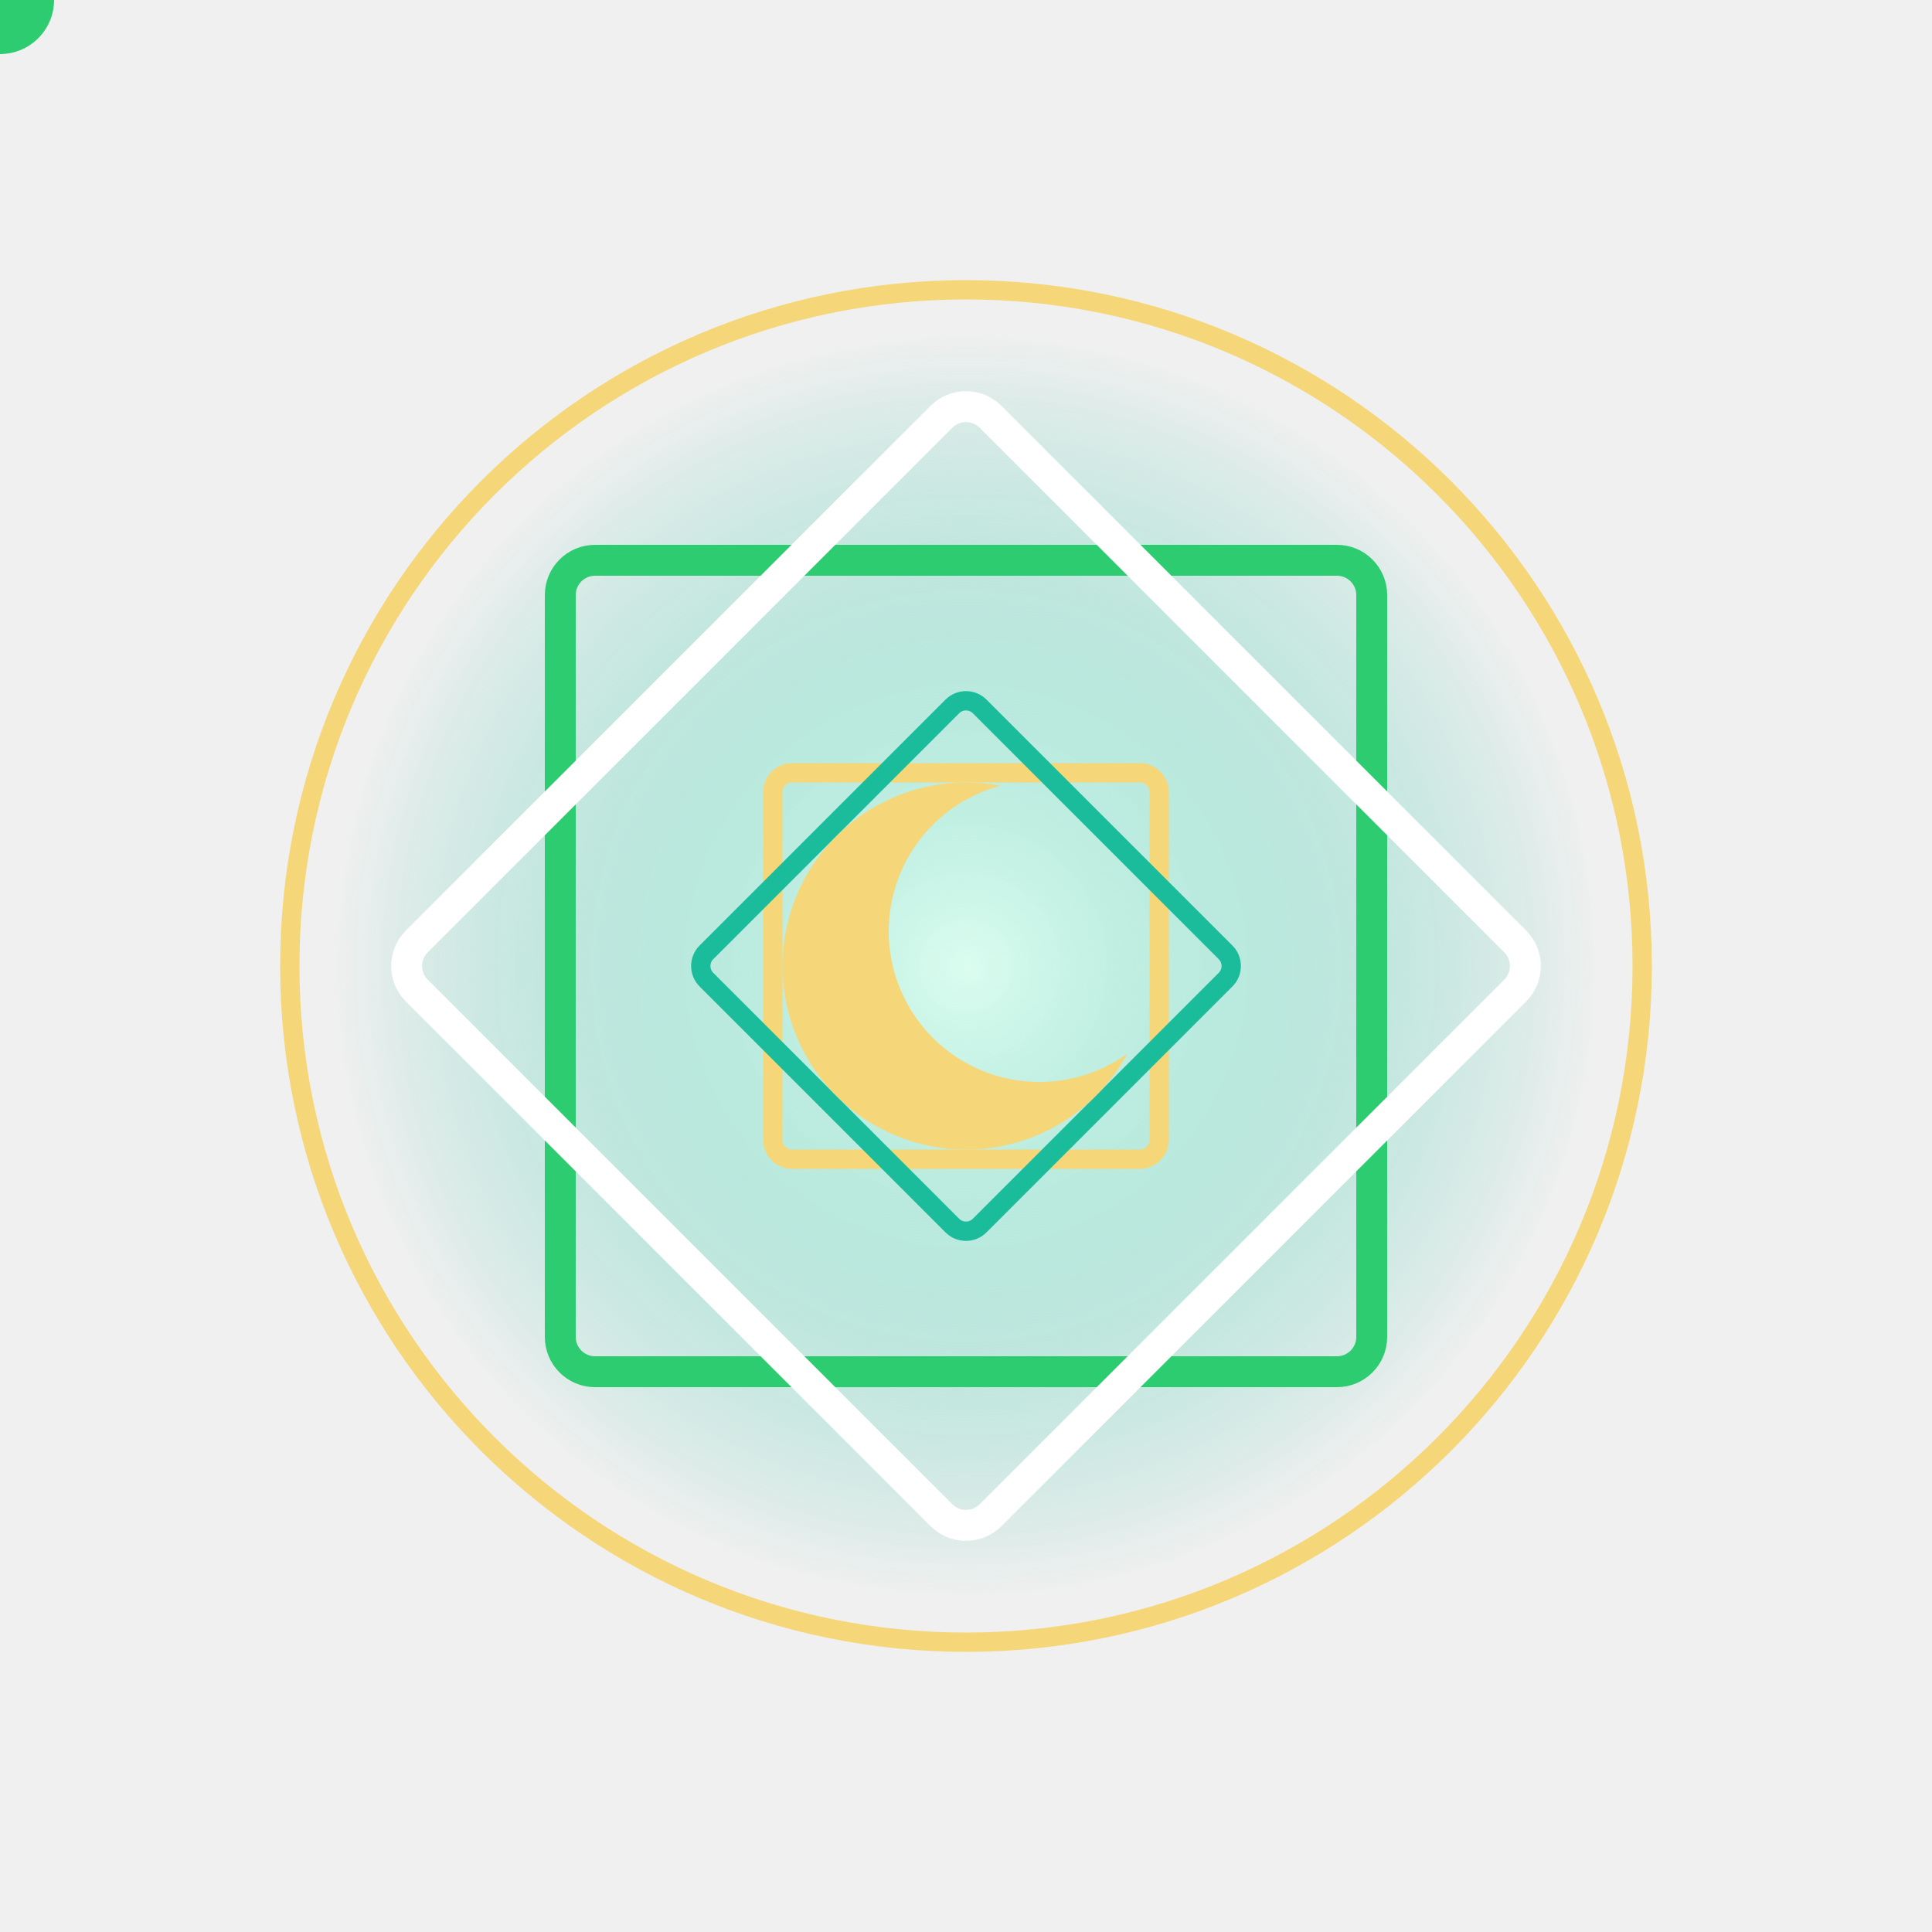
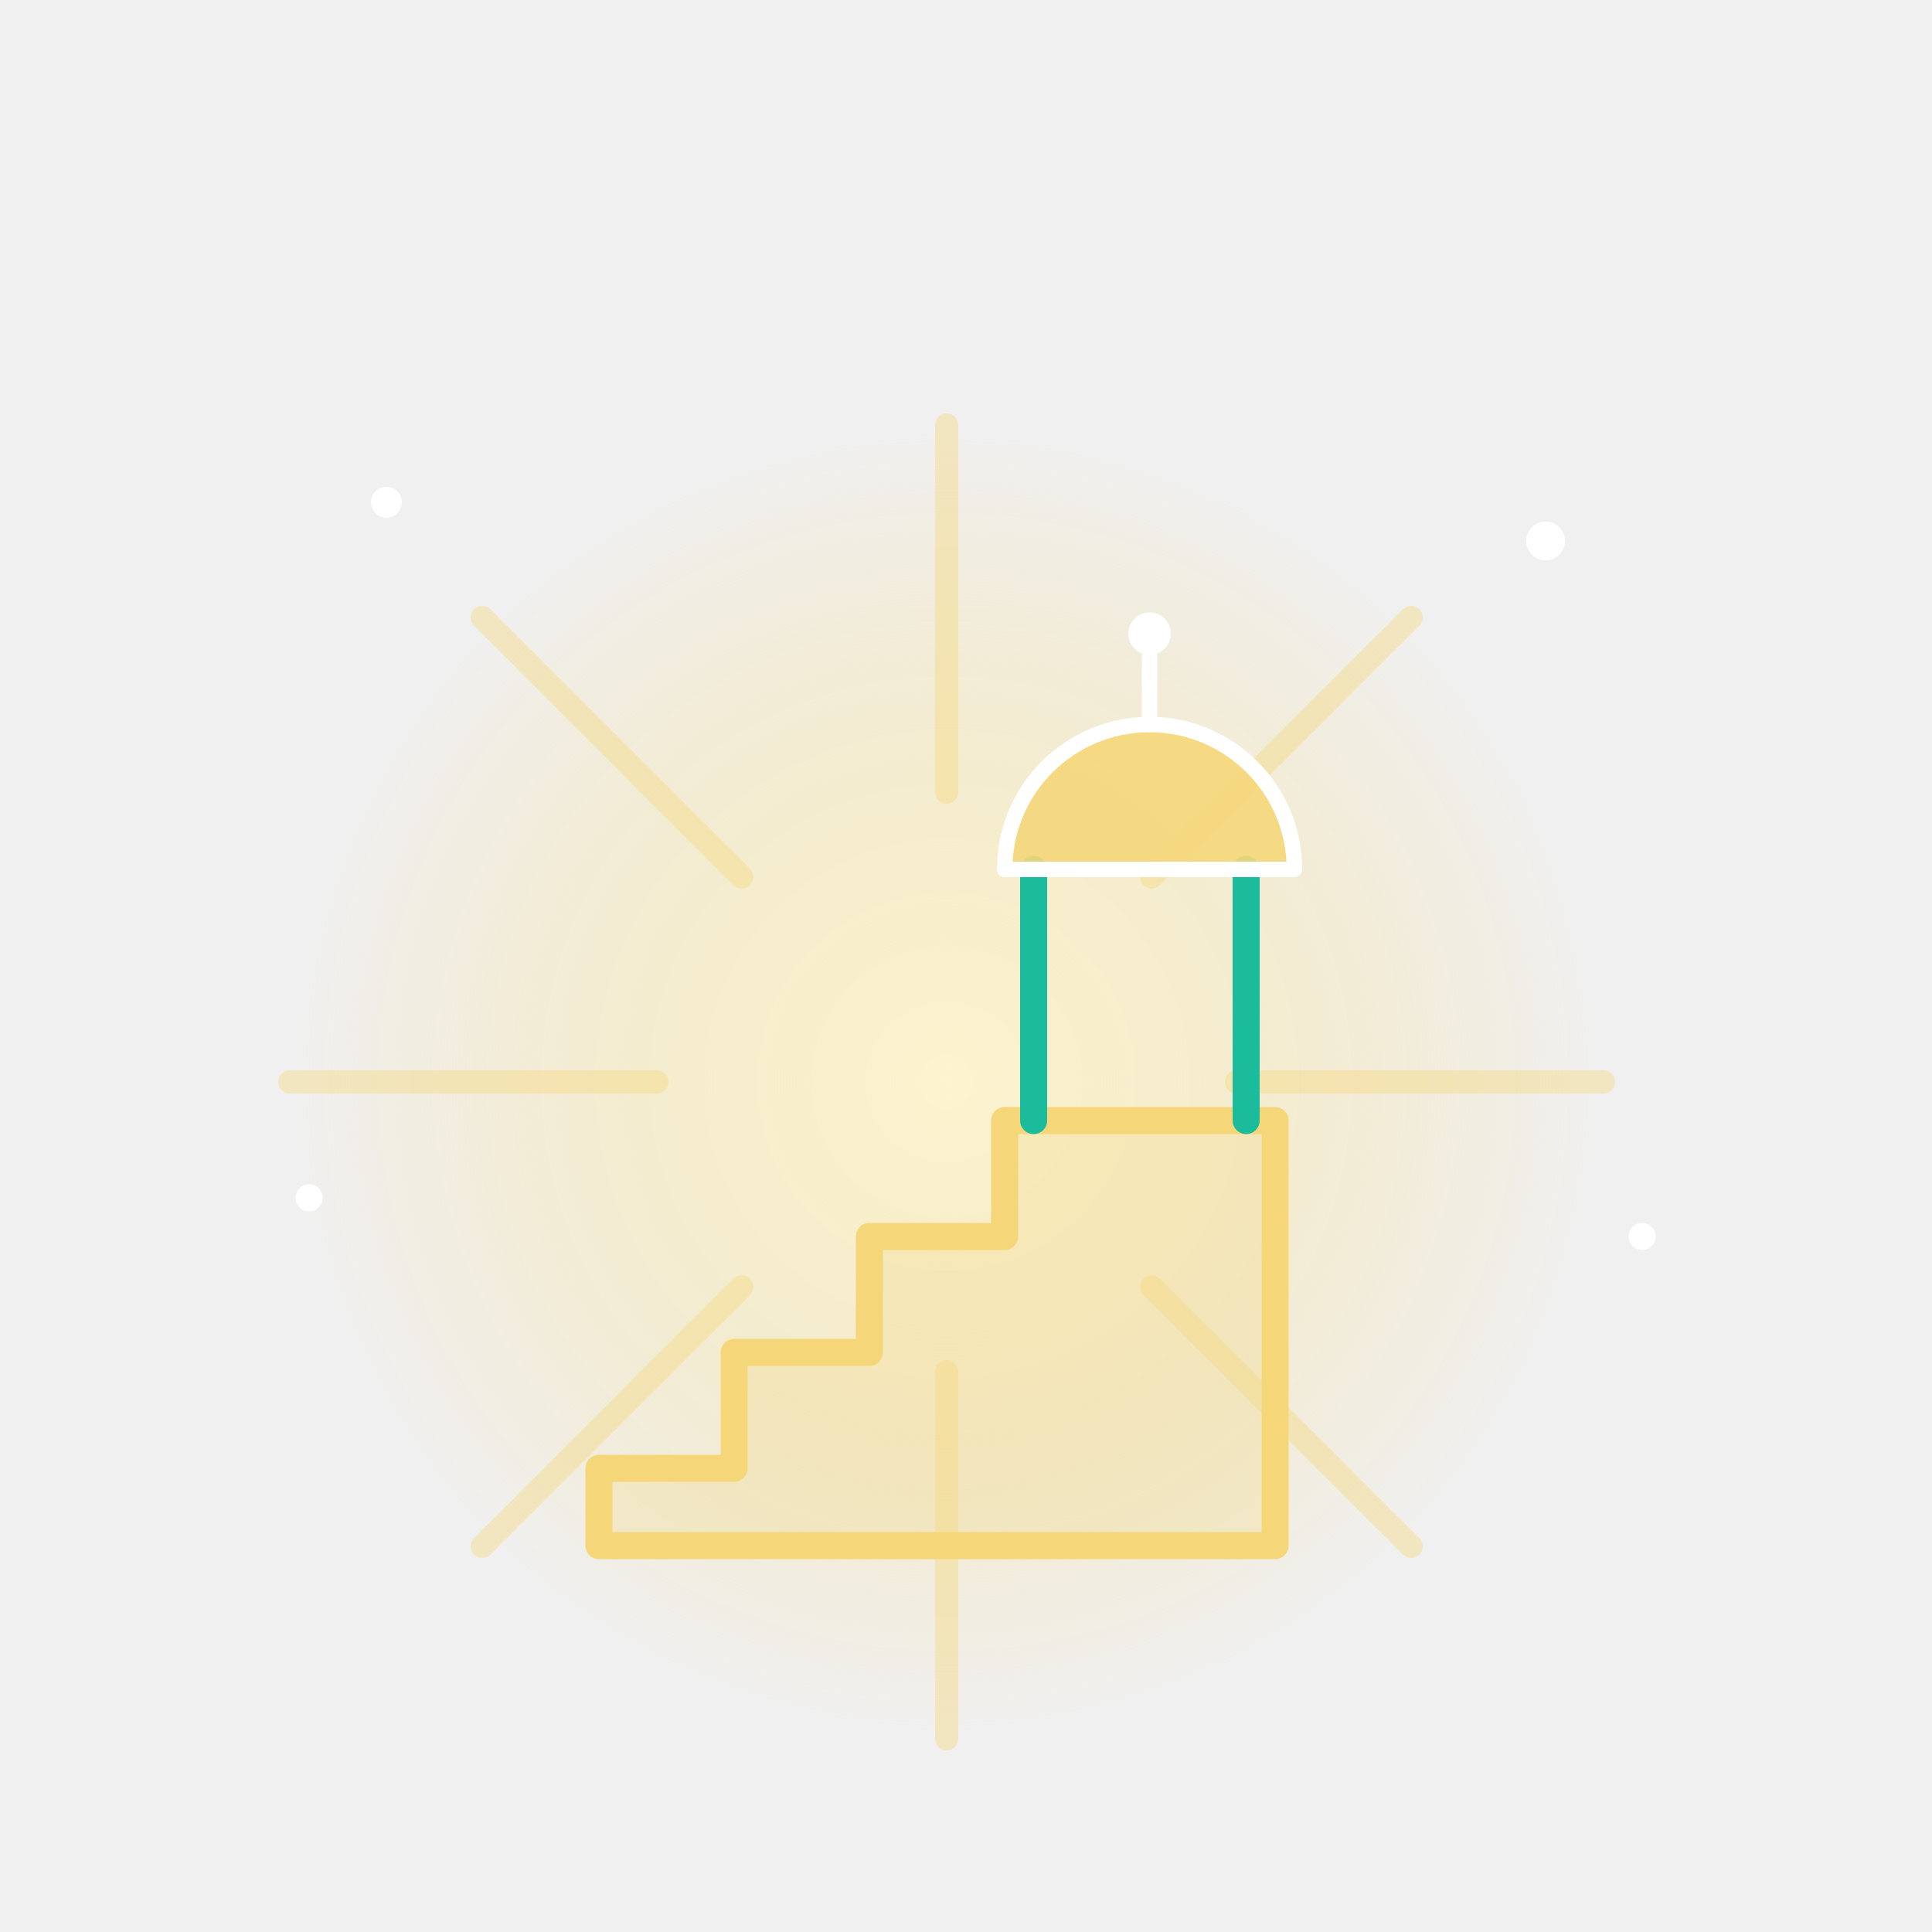
<svg xmlns="http://www.w3.org/2000/svg" viewBox="0 0 1000 1000">
  <defs>
-     <radialGradient id="svg2-halo" cx="50%" cy="50%" r="50%">
-       <stop offset="0" stop-color="#d9fff0" stop-opacity="0.9" />
-       <stop offset="1" stop-color="#1abc9c" stop-opacity="0" />
+     <radialGradient id="svg2-glow" cx="50%" cy="50%" r="50%">
+       <stop offset="0" stop-color="#fff6c8" stop-opacity="0.8" />
+       <stop offset="1" stop-color="#f5d77a" stop-opacity="0" />
    </radialGradient>
-     <path id="svg2-orbit" d="M500,60 A440,440 0 1 1 499.9,60 Z" />
+     <style>
+       @keyframes svg2-rays {
+         from { transform: rotate(0deg); }
+         to   { transform: rotate(45deg); }
+       }
+       @keyframes svg2-pulse {
+         0%, 100% { transform: scale(0.85); opacity: 0.45; }
+         50%      { transform: scale(1.08); opacity: 1; }
+       }
+       @keyframes svg2-twinkle {
+         0%, 100% { opacity: 0.2; }
+         50%      { opacity: 0.95; }
+       }
+       @keyframes svg2-finial {
+         0%, 100% { transform: scale(0.8); opacity: 0.5; }
+         50%      { transform: scale(1.5); opacity: 1; }
+       }
+       .svg2-rays { animation: svg2-rays 6s linear infinite; transform-origin: 490px 560px; }
+       .svg2-ray { stroke: #f5d77a; stroke-width: 12; stroke-linecap: round; opacity: 0.4; }
+       .svg2-halo { animation: svg2-pulse 3s ease-in-out infinite; transform-origin: 490px 560px; }
+       .svg2-body { fill: #f5d77a; fill-opacity: 0.25; stroke: #f5d77a; stroke-width: 14; stroke-linejoin: round; }
+       .svg2-post { stroke: #1abc9c; stroke-width: 14; stroke-linecap: round; }
+       .svg2-dome { fill: #f5d77a; fill-opacity: 0.9; stroke: #ffffff; stroke-width: 8; stroke-linejoin: round; }
+       .svg2-stem { stroke: #ffffff; stroke-width: 8; stroke-linecap: round; }
+       .svg2-finial { fill: #ffffff; animation: svg2-finial 2s ease-in-out infinite; transform-origin: 595px 328px; }
+       .svg2-star { fill: #ffffff; animation: svg2-twinkle 3s ease-in-out infinite; }
+       .svg2-s2 { animation-delay: -1s; }
+       .svg2-s3 { animation-delay: -2s; }
+     </style>
  </defs>
-   <circle cx="500" cy="500" r="330" fill="url(#svg2-halo)">
-     <animate attributeName="opacity" values="0.3;1;0.3" dur="2s" repeatCount="indefinite" />
-   </circle>
-   <circle cx="500" cy="500" r="350" fill="none" stroke="#f5d77a" stroke-width="10">
-     <animate attributeName="r" values="330;385;330" dur="3s" repeatCount="indefinite" />
-     <animate attributeName="stroke-opacity" values="1;0.35;1" dur="3s" repeatCount="indefinite" />
-   </circle>
-   <g>
-     <animateTransform attributeName="transform" type="rotate" from="0 500 500" to="360 500 500" dur="6s" repeatCount="indefinite" />
-     <rect x="290" y="290" width="420" height="420" rx="18" fill="none" stroke="#2ecc71" stroke-width="16" />
-     <rect x="290" y="290" width="420" height="420" rx="18" fill="none" stroke="#ffffff" stroke-width="16" transform="rotate(45 500 500)" />
+   <circle class="svg2-halo" cx="490" cy="560" r="340" fill="url(#svg2-glow)" />
+   <g class="svg2-rays">
+     <line class="svg2-ray" x1="490" y1="410" x2="490" y2="220" />
+     <line class="svg2-ray" x1="490" y1="410" x2="490" y2="220" transform="rotate(45 490 560)" />
+     <line class="svg2-ray" x1="490" y1="410" x2="490" y2="220" transform="rotate(90 490 560)" />
+     <line class="svg2-ray" x1="490" y1="410" x2="490" y2="220" transform="rotate(135 490 560)" />
+     <line class="svg2-ray" x1="490" y1="410" x2="490" y2="220" transform="rotate(180 490 560)" />
+     <line class="svg2-ray" x1="490" y1="410" x2="490" y2="220" transform="rotate(225 490 560)" />
+     <line class="svg2-ray" x1="490" y1="410" x2="490" y2="220" transform="rotate(270 490 560)" />
+     <line class="svg2-ray" x1="490" y1="410" x2="490" y2="220" transform="rotate(315 490 560)" />
  </g>
-   <g>
-     <animateTransform attributeName="transform" type="rotate" from="360 500 500" to="0 500 500" dur="3s" repeatCount="indefinite" />
-     <rect x="400" y="400" width="200" height="200" rx="10" fill="none" stroke="#f5d77a" stroke-width="10" />
-     <rect x="400" y="400" width="200" height="200" rx="10" fill="none" stroke="#1abc9c" stroke-width="10" transform="rotate(45 500 500)" />
-   </g>
-   <path d="M517.8,406.7 A95,95 0 1 0 583.5,545.4 A78,78 0 1 1 517.8,406.7 Z" fill="#f5d77a">
-     <animate attributeName="opacity" values="0.65;1;0.65" dur="2s" repeatCount="indefinite" />
-   </path>
-   <circle cx="0" cy="0" r="28" fill="#ffffff">
-     <animateMotion dur="6s" begin="0s" repeatCount="indefinite">
-       <mpath href="#svg2-orbit" />
-     </animateMotion>
-   </circle>
-   <circle cx="0" cy="0" r="22" fill="#f5d77a">
-     <animateMotion dur="6s" begin="-2s" repeatCount="indefinite">
-       <mpath href="#svg2-orbit" />
-     </animateMotion>
-   </circle>
-   <circle cx="0" cy="0" r="28" fill="#2ecc71">
-     <animateMotion dur="6s" begin="-4s" repeatCount="indefinite">
-       <mpath href="#svg2-orbit" />
-     </animateMotion>
-   </circle>
+   <circle class="svg2-star" cx="200" cy="260" r="8" />
+   <circle class="svg2-star svg2-s2" cx="800" cy="280" r="10" />
+   <circle class="svg2-star svg2-s3" cx="160" cy="620" r="7" />
+   <circle class="svg2-star" cx="850" cy="640" r="7" />
+   <path class="svg2-body" d="M310 800 L310 760 L380 760 L380 700 L450 700 L450 640 L520 640 L520 580 L660 580 L660 800 Z" />
+   <line class="svg2-post" x1="535" y1="580" x2="535" y2="450" />
+   <line class="svg2-post" x1="645" y1="580" x2="645" y2="450" />
+   <path class="svg2-dome" d="M520 450 A75 75 0 0 1 670 450 Z" />
+   <line class="svg2-stem" x1="595" y1="375" x2="595" y2="340" />
+   <circle class="svg2-finial" cx="595" cy="328" r="11" />
</svg>
